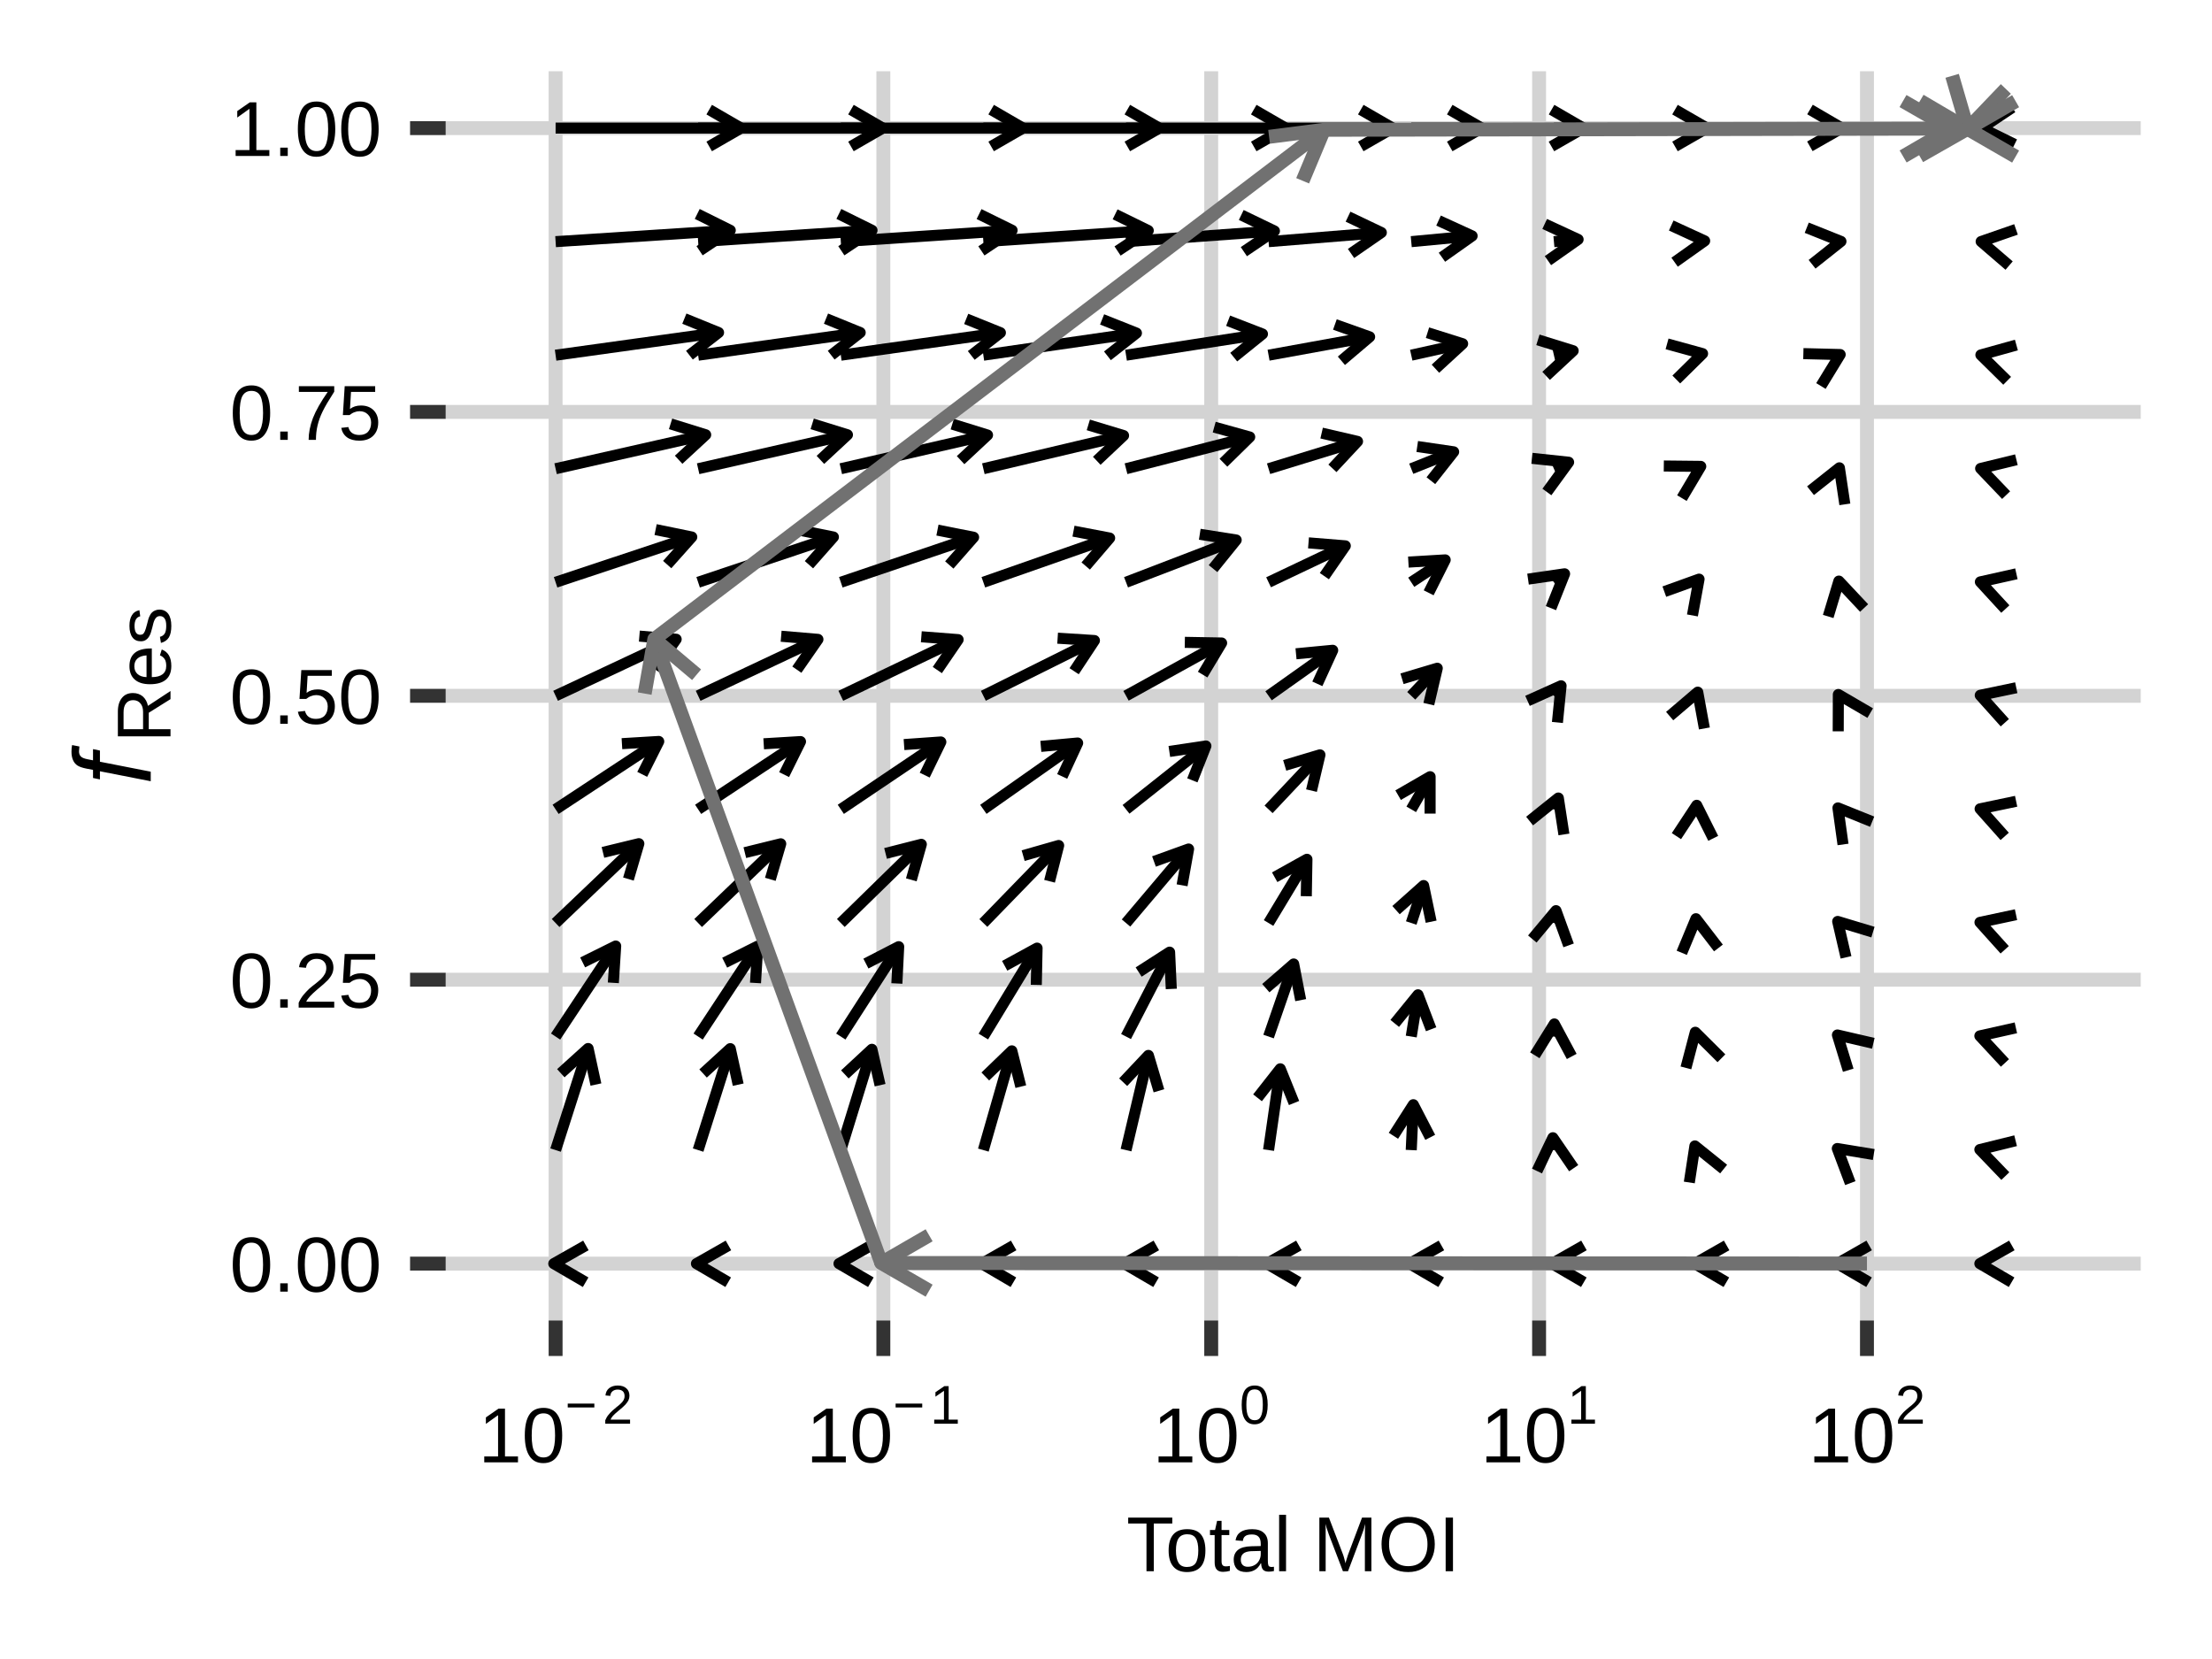
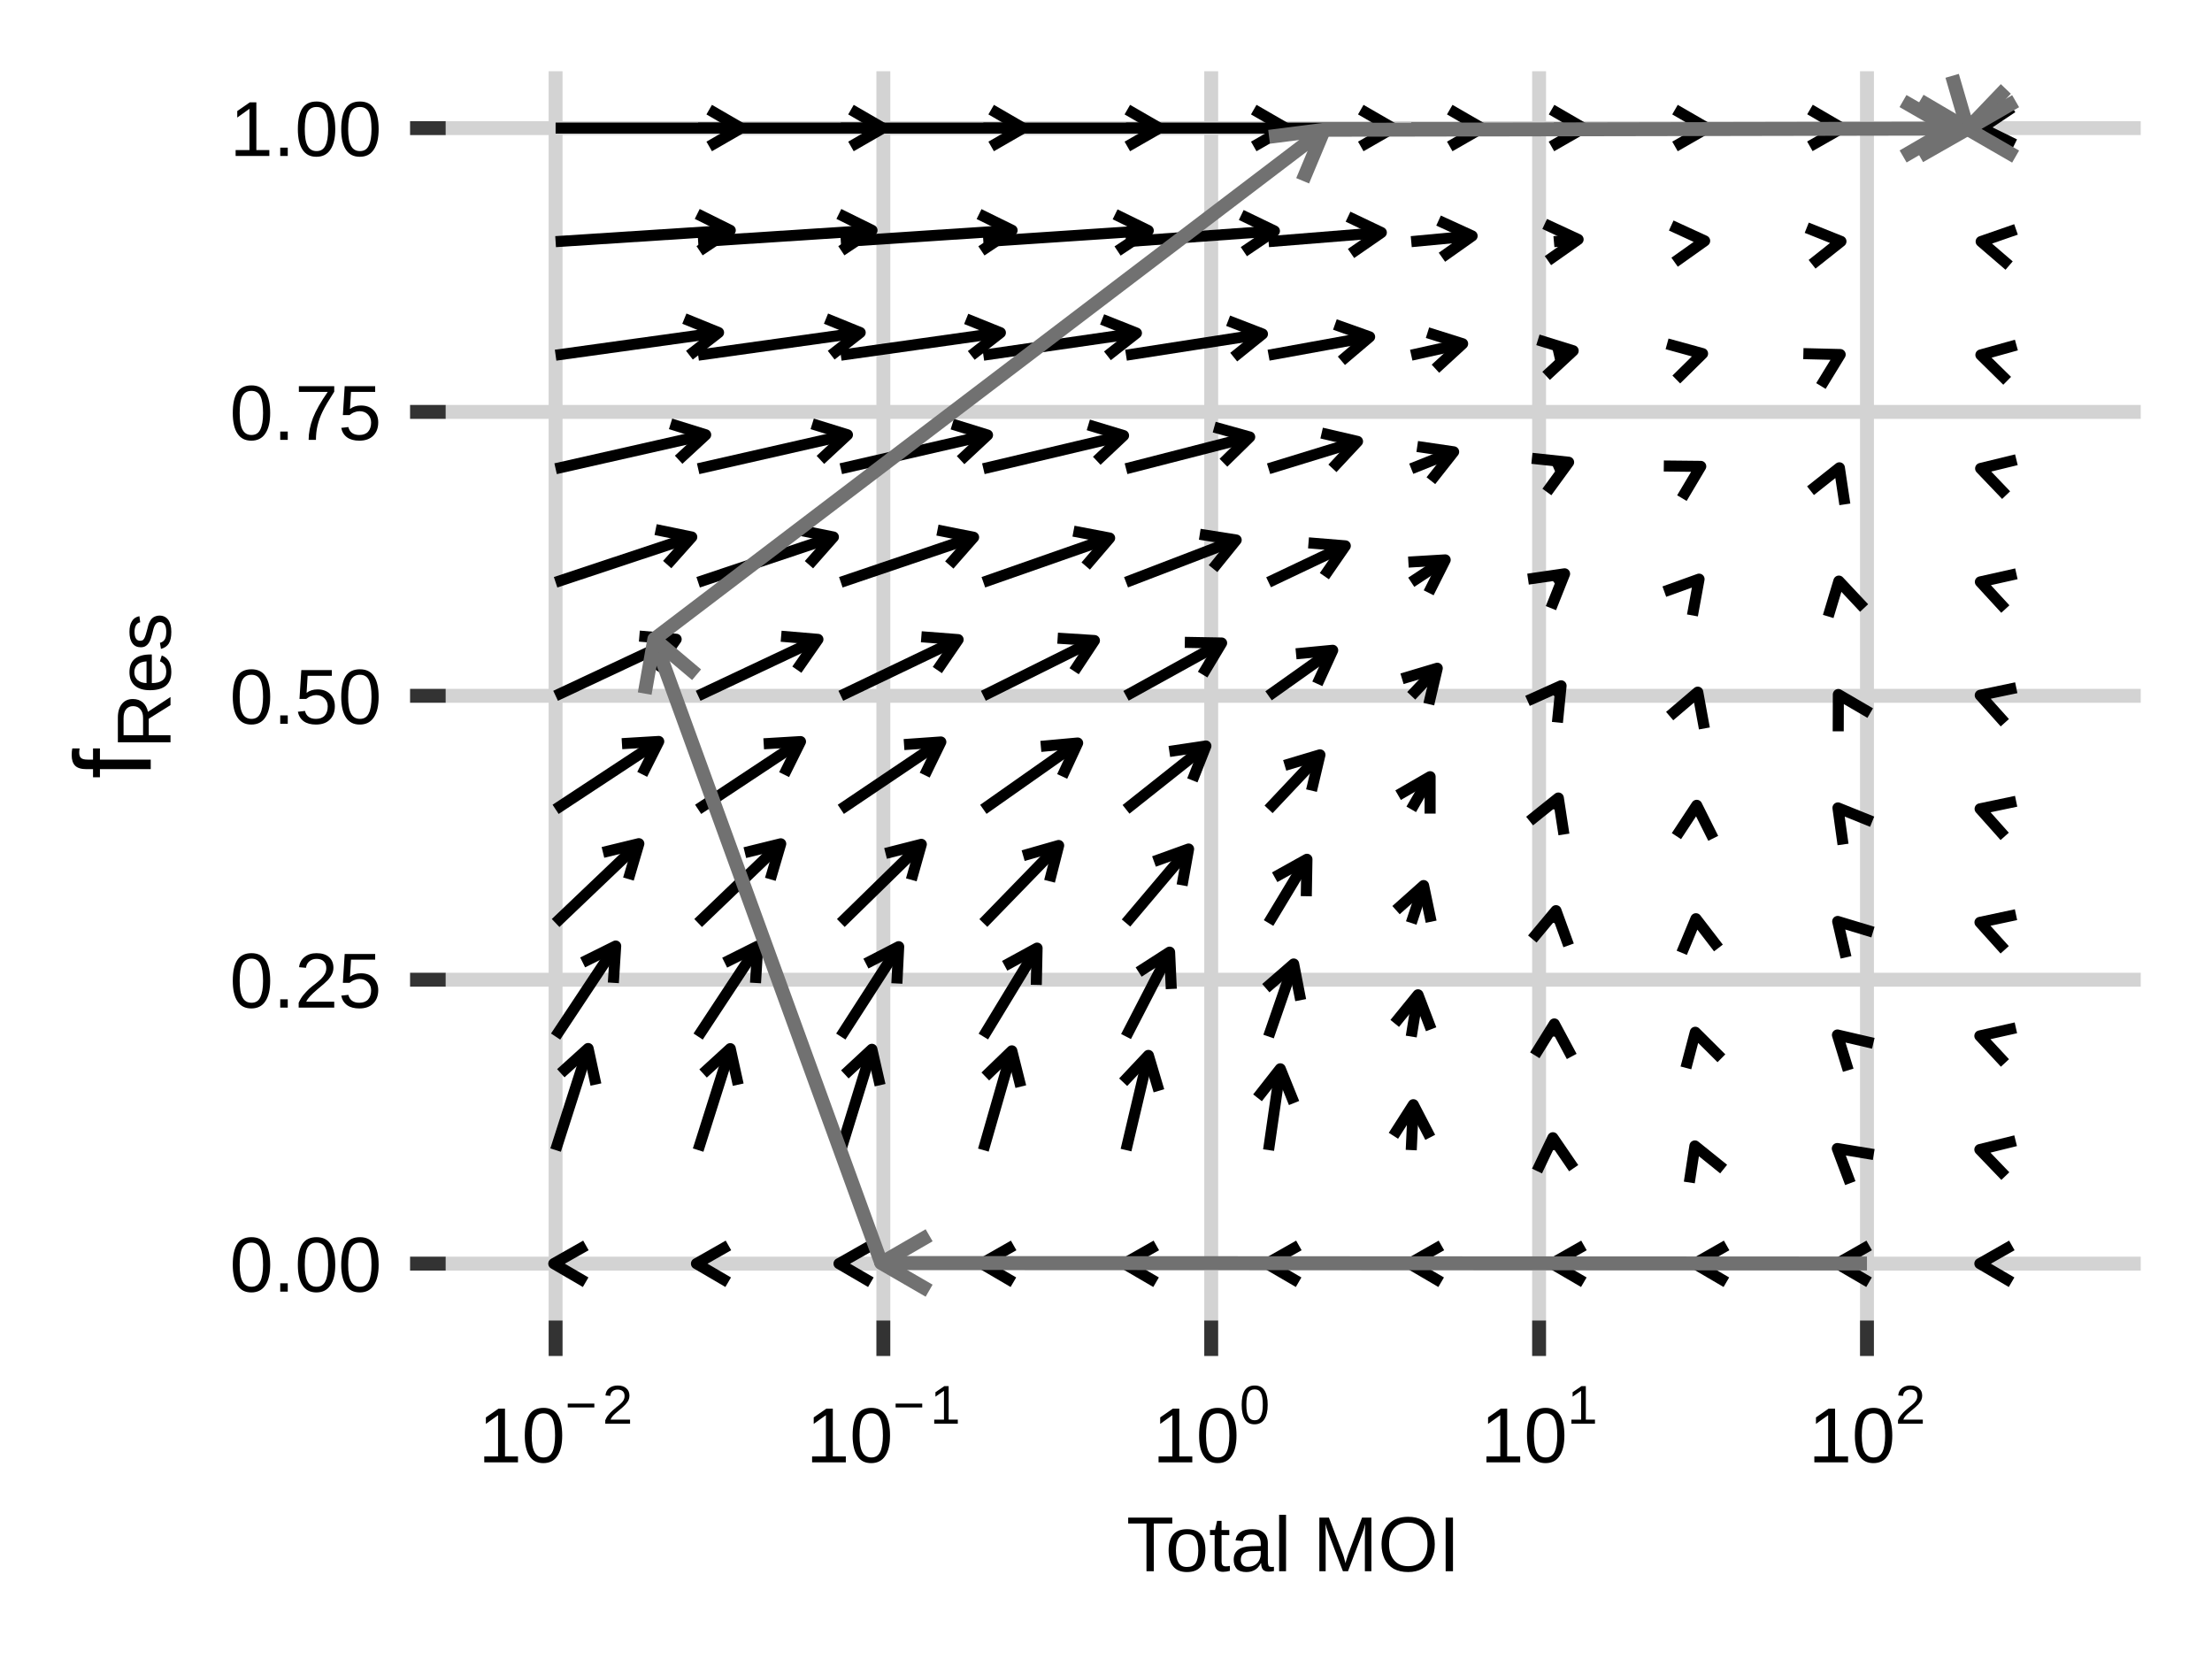
<svg xmlns="http://www.w3.org/2000/svg" class="svglite" width="170.08pt" height="127.56pt" viewBox="0 0 170.08 127.56">
  <defs>
    <style type="text/css">
    .svglite line, .svglite polyline, .svglite polygon, .svglite path, .svglite rect, .svglite circle {
      fill: none;
      stroke: #000000;
      stroke-linecap: round;
      stroke-linejoin: round;
      stroke-miterlimit: 10.00;
    }
    .svglite text {
      white-space: pre;
    }
  </style>
  </defs>
  <rect width="100%" height="100%" style="stroke: none; fill: none;" />
  <defs>
    <clipPath id="cpMC4wMHwxNzAuMDh8MC4wMHwxMjcuNTY=">
      <rect x="0.00" y="0.00" width="170.08" height="127.56" />
    </clipPath>
  </defs>
  <g clip-path="url(#cpMC4wMHwxNzAuMDh8MC4wMHwxMjcuNTY=)">
    <rect x="0.00" y="0.00" width="170.08" height="127.56" style="stroke-width: 1.07; stroke: none;" />
  </g>
  <defs>
    <clipPath id="cpMzQuMjd8MTY0LjYwfDUuNDh8MTAxLjUz">
      <rect x="34.27" y="5.48" width="130.33" height="96.05" />
    </clipPath>
  </defs>
  <g clip-path="url(#cpMzQuMjd8MTY0LjYwfDUuNDh8MTAxLjUz)">
    <rect x="34.27" y="5.48" width="130.33" height="96.05" style="stroke-width: 1.07; stroke: none;" />
    <polyline points="34.27,97.16 164.60,97.16 " style="stroke-width: 1.07; stroke: #D3D3D3; stroke-linecap: butt;" />
    <polyline points="34.27,75.33 164.60,75.33 " style="stroke-width: 1.07; stroke: #D3D3D3; stroke-linecap: butt;" />
    <polyline points="34.27,53.50 164.60,53.50 " style="stroke-width: 1.07; stroke: #D3D3D3; stroke-linecap: butt;" />
    <polyline points="34.27,31.67 164.60,31.67 " style="stroke-width: 1.07; stroke: #D3D3D3; stroke-linecap: butt;" />
    <polyline points="34.27,9.85 164.60,9.85 " style="stroke-width: 1.07; stroke: #D3D3D3; stroke-linecap: butt;" />
    <polyline points="42.72,101.53 42.72,5.48 " style="stroke-width: 1.07; stroke: #D3D3D3; stroke-linecap: butt;" />
    <polyline points="67.92,101.53 67.92,5.48 " style="stroke-width: 1.07; stroke: #D3D3D3; stroke-linecap: butt;" />
    <polyline points="93.13,101.53 93.13,5.48 " style="stroke-width: 1.07; stroke: #D3D3D3; stroke-linecap: butt;" />
    <polyline points="118.34,101.53 118.34,5.48 " style="stroke-width: 1.07; stroke: #D3D3D3; stroke-linecap: butt;" />
    <polyline points="143.55,101.53 143.55,5.48 " style="stroke-width: 1.07; stroke: #D3D3D3; stroke-linecap: butt;" />
    <line x1="42.72" y1="97.16" x2="42.58" y2="97.16" style="stroke-width: 0.85; stroke-linecap: butt;" />
    <polyline points="45.05,95.76 42.58,97.16 45.03,98.59 " style="stroke-width: 0.85; stroke-linecap: butt;" />
    <line x1="42.72" y1="88.43" x2="45.22" y2="80.62" style="stroke-width: 0.85; stroke-linecap: butt;" />
    <polyline points="45.82,83.39 45.22,80.62 43.12,82.52 " style="stroke-width: 0.85; stroke-linecap: butt;" />
    <line x1="42.72" y1="79.70" x2="47.34" y2="72.74" style="stroke-width: 0.85; stroke-linecap: butt;" />
    <polyline points="47.16,75.57 47.34,72.74 44.80,74.00 " style="stroke-width: 0.85; stroke-linecap: butt;" />
    <line x1="42.72" y1="70.97" x2="49.12" y2="64.87" style="stroke-width: 0.85; stroke-linecap: butt;" />
    <polyline points="48.32,67.59 49.12,64.87 46.36,65.54 " style="stroke-width: 0.85; stroke-linecap: butt;" />
    <line x1="42.72" y1="62.23" x2="50.65" y2="57.01" style="stroke-width: 0.85; stroke-linecap: butt;" />
    <polyline points="49.38,59.54 50.65,57.01 47.82,57.18 " style="stroke-width: 0.85; stroke-linecap: butt;" />
    <line x1="42.72" y1="53.50" x2="51.99" y2="49.15" style="stroke-width: 0.85; stroke-linecap: butt;" />
    <polyline points="50.37,51.47 51.99,49.15 49.16,48.91 " style="stroke-width: 0.85; stroke-linecap: butt;" />
    <line x1="42.72" y1="44.77" x2="53.19" y2="41.29" style="stroke-width: 0.85; stroke-linecap: butt;" />
    <polyline points="51.30,43.41 53.19,41.29 50.41,40.72 " style="stroke-width: 0.85; stroke-linecap: butt;" />
    <line x1="42.72" y1="36.04" x2="54.26" y2="33.43" style="stroke-width: 0.85; stroke-linecap: butt;" />
    <polyline points="52.18,35.35 54.26,33.43 51.56,32.59 " style="stroke-width: 0.85; stroke-linecap: butt;" />
    <line x1="42.72" y1="27.31" x2="55.25" y2="25.57" style="stroke-width: 0.85; stroke-linecap: butt;" />
    <polyline points="53.01,27.31 55.25,25.57 52.62,24.50 " style="stroke-width: 0.85; stroke-linecap: butt;" />
    <line x1="42.72" y1="18.58" x2="56.15" y2="17.71" style="stroke-width: 0.85; stroke-linecap: butt;" />
    <polyline points="53.79,19.28 56.15,17.71 53.61,16.45 " style="stroke-width: 0.85; stroke-linecap: butt;" />
    <line x1="42.72" y1="9.85" x2="56.98" y2="9.85" style="stroke-width: 0.85; stroke-linecap: butt;" />
    <polyline points="54.53,11.26 56.98,9.85 54.53,8.43 " style="stroke-width: 0.85; stroke-linecap: butt;" />
    <line x1="53.68" y1="97.16" x2="53.55" y2="97.16" style="stroke-width: 0.85; stroke-linecap: butt;" />
    <polyline points="56.01,95.76 53.55,97.16 55.99,98.59 " style="stroke-width: 0.85; stroke-linecap: butt;" />
    <line x1="53.68" y1="88.43" x2="56.15" y2="80.63" style="stroke-width: 0.85; stroke-linecap: butt;" />
    <polyline points="56.76,83.40 56.15,80.63 54.06,82.54 " style="stroke-width: 0.85; stroke-linecap: butt;" />
    <line x1="53.68" y1="79.70" x2="58.26" y2="72.75" style="stroke-width: 0.85; stroke-linecap: butt;" />
    <polyline points="58.09,75.58 58.26,72.75 55.72,74.02 " style="stroke-width: 0.85; stroke-linecap: butt;" />
    <line x1="53.68" y1="70.97" x2="60.03" y2="64.88" style="stroke-width: 0.85; stroke-linecap: butt;" />
    <polyline points="59.23,67.61 60.03,64.88 57.27,65.56 " style="stroke-width: 0.85; stroke-linecap: butt;" />
    <line x1="53.68" y1="62.23" x2="61.55" y2="57.02" style="stroke-width: 0.85; stroke-linecap: butt;" />
    <polyline points="60.29,59.56 61.55,57.02 58.72,57.19 " style="stroke-width: 0.85; stroke-linecap: butt;" />
    <line x1="53.68" y1="53.50" x2="62.89" y2="49.16" style="stroke-width: 0.85; stroke-linecap: butt;" />
    <polyline points="61.27,51.49 62.89,49.16 60.06,48.92 " style="stroke-width: 0.85; stroke-linecap: butt;" />
    <line x1="53.68" y1="44.77" x2="64.08" y2="41.29" style="stroke-width: 0.85; stroke-linecap: butt;" />
    <polyline points="62.20,43.42 64.08,41.29 61.30,40.73 " style="stroke-width: 0.85; stroke-linecap: butt;" />
    <line x1="53.68" y1="36.04" x2="65.16" y2="33.43" style="stroke-width: 0.85; stroke-linecap: butt;" />
    <polyline points="63.08,35.36 65.16,33.43 62.45,32.59 " style="stroke-width: 0.85; stroke-linecap: butt;" />
    <line x1="53.68" y1="27.31" x2="66.14" y2="25.57" style="stroke-width: 0.85; stroke-linecap: butt;" />
    <polyline points="63.91,27.31 66.14,25.57 63.51,24.50 " style="stroke-width: 0.85; stroke-linecap: butt;" />
    <line x1="53.68" y1="18.58" x2="67.05" y2="17.71" style="stroke-width: 0.85; stroke-linecap: butt;" />
    <polyline points="64.69,19.28 67.05,17.71 64.50,16.45 " style="stroke-width: 0.85; stroke-linecap: butt;" />
    <line x1="53.68" y1="9.85" x2="67.88" y2="9.85" style="stroke-width: 0.85; stroke-linecap: butt;" />
    <polyline points="65.43,11.26 67.88,9.85 65.43,8.43 " style="stroke-width: 0.85; stroke-linecap: butt;" />
    <line x1="64.65" y1="97.16" x2="64.51" y2="97.16" style="stroke-width: 0.85; stroke-linecap: butt;" />
    <polyline points="66.98,95.76 64.51,97.16 66.96,98.59 " style="stroke-width: 0.85; stroke-linecap: butt;" />
    <line x1="64.65" y1="88.43" x2="67.04" y2="80.68" style="stroke-width: 0.85; stroke-linecap: butt;" />
    <polyline points="67.67,83.44 67.04,80.68 64.96,82.61 " style="stroke-width: 0.85; stroke-linecap: butt;" />
    <line x1="64.65" y1="79.70" x2="69.10" y2="72.79" style="stroke-width: 0.85; stroke-linecap: butt;" />
    <polyline points="68.96,75.62 69.10,72.79 66.58,74.09 " style="stroke-width: 0.85; stroke-linecap: butt;" />
    <line x1="64.65" y1="70.97" x2="70.84" y2="64.92" style="stroke-width: 0.85; stroke-linecap: butt;" />
    <polyline points="70.07,67.65 70.84,64.92 68.09,65.62 " style="stroke-width: 0.85; stroke-linecap: butt;" />
    <line x1="64.65" y1="62.23" x2="72.34" y2="57.05" style="stroke-width: 0.85; stroke-linecap: butt;" />
    <polyline points="71.10,59.60 72.34,57.05 69.51,57.25 " style="stroke-width: 0.85; stroke-linecap: butt;" />
    <line x1="64.65" y1="53.50" x2="73.67" y2="49.18" style="stroke-width: 0.85; stroke-linecap: butt;" />
    <polyline points="72.07,51.52 73.67,49.18 70.84,48.96 " style="stroke-width: 0.85; stroke-linecap: butt;" />
    <line x1="64.65" y1="44.77" x2="74.86" y2="41.31" style="stroke-width: 0.85; stroke-linecap: butt;" />
    <polyline points="72.99,43.44 74.86,41.31 72.08,40.76 " style="stroke-width: 0.85; stroke-linecap: butt;" />
    <line x1="64.65" y1="36.04" x2="75.93" y2="33.45" style="stroke-width: 0.85; stroke-linecap: butt;" />
    <polyline points="73.86,35.38 75.93,33.45 73.22,32.61 " style="stroke-width: 0.85; stroke-linecap: butt;" />
    <line x1="64.65" y1="27.31" x2="76.92" y2="25.58" style="stroke-width: 0.85; stroke-linecap: butt;" />
    <polyline points="74.68,27.33 76.92,25.58 74.29,24.52 " style="stroke-width: 0.85; stroke-linecap: butt;" />
    <line x1="64.65" y1="18.58" x2="77.82" y2="17.71" style="stroke-width: 0.85; stroke-linecap: butt;" />
    <polyline points="75.46,19.29 77.82,17.71 75.28,16.46 " style="stroke-width: 0.85; stroke-linecap: butt;" />
    <line x1="64.65" y1="9.85" x2="78.66" y2="9.85" style="stroke-width: 0.85; stroke-linecap: butt;" />
    <polyline points="76.21,11.26 78.66,9.85 76.21,8.43 " style="stroke-width: 0.85; stroke-linecap: butt;" />
    <line x1="75.61" y1="97.16" x2="75.48" y2="97.16" style="stroke-width: 0.85; stroke-linecap: butt;" />
    <polyline points="77.94,95.76 75.48,97.16 77.92,98.59 " style="stroke-width: 0.85; stroke-linecap: butt;" />
    <line x1="75.61" y1="88.43" x2="77.80" y2="80.80" style="stroke-width: 0.85; stroke-linecap: butt;" />
    <polyline points="78.49,83.55 77.80,80.80 75.76,82.77 " style="stroke-width: 0.85; stroke-linecap: butt;" />
    <line x1="75.61" y1="79.70" x2="79.74" y2="72.90" style="stroke-width: 0.85; stroke-linecap: butt;" />
    <polyline points="79.68,75.73 79.74,72.90 77.25,74.26 " style="stroke-width: 0.85; stroke-linecap: butt;" />
    <line x1="75.61" y1="70.97" x2="81.40" y2="65.01" style="stroke-width: 0.85; stroke-linecap: butt;" />
    <polyline points="80.70,67.76 81.40,65.01 78.67,65.79 " style="stroke-width: 0.85; stroke-linecap: butt;" />
    <line x1="75.61" y1="62.23" x2="82.86" y2="57.13" style="stroke-width: 0.85; stroke-linecap: butt;" />
    <polyline points="81.67,59.70 82.86,57.13 80.03,57.39 " style="stroke-width: 0.85; stroke-linecap: butt;" />
    <line x1="75.61" y1="53.50" x2="84.15" y2="49.25" style="stroke-width: 0.85; stroke-linecap: butt;" />
    <polyline points="82.59,51.61 84.15,49.25 81.32,49.07 " style="stroke-width: 0.85; stroke-linecap: butt;" />
    <line x1="75.61" y1="44.77" x2="85.32" y2="41.37" style="stroke-width: 0.85; stroke-linecap: butt;" />
    <polyline points="83.48,43.52 85.32,41.37 82.54,40.84 " style="stroke-width: 0.85; stroke-linecap: butt;" />
    <line x1="75.61" y1="36.04" x2="86.39" y2="33.49" style="stroke-width: 0.85; stroke-linecap: butt;" />
    <polyline points="84.33,35.43 86.39,33.49 83.68,32.67 " style="stroke-width: 0.85; stroke-linecap: butt;" />
    <line x1="75.61" y1="27.31" x2="87.38" y2="25.61" style="stroke-width: 0.85; stroke-linecap: butt;" />
    <polyline points="85.15,27.36 87.38,25.61 84.74,24.56 " style="stroke-width: 0.85; stroke-linecap: butt;" />
    <line x1="75.61" y1="18.58" x2="88.29" y2="17.73" style="stroke-width: 0.85; stroke-linecap: butt;" />
    <polyline points="85.93,19.30 88.29,17.73 85.74,16.48 " style="stroke-width: 0.85; stroke-linecap: butt;" />
    <line x1="75.61" y1="9.85" x2="89.14" y2="9.85" style="stroke-width: 0.85; stroke-linecap: butt;" />
    <polyline points="86.68,11.26 89.14,9.85 86.68,8.43 " style="stroke-width: 0.85; stroke-linecap: butt;" />
    <line x1="86.58" y1="97.16" x2="86.44" y2="97.16" style="stroke-width: 0.85; stroke-linecap: butt;" />
    <polyline points="88.91,95.76 86.44,97.16 88.89,98.59 " style="stroke-width: 0.85; stroke-linecap: butt;" />
    <line x1="86.58" y1="88.43" x2="88.30" y2="81.15" style="stroke-width: 0.85; stroke-linecap: butt;" />
    <polyline points="89.11,83.87 88.30,81.15 86.36,83.21 " style="stroke-width: 0.85; stroke-linecap: butt;" />
    <line x1="86.58" y1="79.70" x2="89.93" y2="73.21" style="stroke-width: 0.85; stroke-linecap: butt;" />
    <polyline points="90.06,76.04 89.93,73.21 87.55,74.74 " style="stroke-width: 0.85; stroke-linecap: butt;" />
    <line x1="86.58" y1="70.97" x2="91.39" y2="65.28" style="stroke-width: 0.85; stroke-linecap: butt;" />
    <polyline points="90.89,68.07 91.39,65.28 88.73,66.24 " style="stroke-width: 0.85; stroke-linecap: butt;" />
    <line x1="86.58" y1="62.23" x2="92.72" y2="57.36" style="stroke-width: 0.85; stroke-linecap: butt;" />
    <polyline points="91.68,60.00 92.72,57.36 89.91,57.78 " style="stroke-width: 0.85; stroke-linecap: butt;" />
    <line x1="86.58" y1="53.50" x2="93.93" y2="49.44" style="stroke-width: 0.85; stroke-linecap: butt;" />
    <polyline points="92.47,51.87 93.93,49.44 91.10,49.39 " style="stroke-width: 0.85; stroke-linecap: butt;" />
    <line x1="86.58" y1="44.77" x2="95.05" y2="41.52" style="stroke-width: 0.85; stroke-linecap: butt;" />
    <polyline points="93.27,43.72 95.05,41.52 92.25,41.08 " style="stroke-width: 0.85; stroke-linecap: butt;" />
    <line x1="86.58" y1="36.04" x2="96.09" y2="33.60" style="stroke-width: 0.85; stroke-linecap: butt;" />
    <polyline points="94.07,35.58 96.09,33.60 93.36,32.84 " style="stroke-width: 0.85; stroke-linecap: butt;" />
    <line x1="86.58" y1="27.31" x2="97.07" y2="25.68" style="stroke-width: 0.85; stroke-linecap: butt;" />
    <polyline points="94.86,27.46 97.07,25.68 94.43,24.66 " style="stroke-width: 0.85; stroke-linecap: butt;" />
    <line x1="86.58" y1="18.58" x2="97.99" y2="17.76" style="stroke-width: 0.85; stroke-linecap: butt;" />
    <polyline points="95.64,19.35 97.99,17.76 95.44,16.53 " style="stroke-width: 0.85; stroke-linecap: butt;" />
    <line x1="86.58" y1="9.85" x2="98.86" y2="9.85" style="stroke-width: 0.85; stroke-linecap: butt;" />
    <polyline points="96.40,11.26 98.86,9.85 96.40,8.43 " style="stroke-width: 0.85; stroke-linecap: butt;" />
    <line x1="97.54" y1="97.16" x2="97.40" y2="97.16" style="stroke-width: 0.85; stroke-linecap: butt;" />
    <polyline points="99.87,95.76 97.40,97.16 99.85,98.59 " style="stroke-width: 0.85; stroke-linecap: butt;" />
    <line x1="97.54" y1="88.43" x2="98.44" y2="82.18" style="stroke-width: 0.85; stroke-linecap: butt;" />
    <polyline points="99.50,84.81 98.44,82.18 96.69,84.41 " style="stroke-width: 0.85; stroke-linecap: butt;" />
    <line x1="97.54" y1="79.70" x2="99.47" y2="74.12" style="stroke-width: 0.85; stroke-linecap: butt;" />
    <polyline points="100.01,76.90 99.47,74.12 97.33,75.98 " style="stroke-width: 0.85; stroke-linecap: butt;" />
    <line x1="97.54" y1="70.97" x2="100.49" y2="66.07" style="stroke-width: 0.85; stroke-linecap: butt;" />
    <polyline points="100.44,68.91 100.49,66.07 98.01,67.45 " style="stroke-width: 0.85; stroke-linecap: butt;" />
    <line x1="97.54" y1="62.23" x2="101.49" y2="58.04" style="stroke-width: 0.85; stroke-linecap: butt;" />
    <polyline points="100.84,60.79 101.49,58.04 98.78,58.85 " style="stroke-width: 0.85; stroke-linecap: butt;" />
    <line x1="97.54" y1="53.50" x2="102.47" y2="50.00" style="stroke-width: 0.85; stroke-linecap: butt;" />
    <polyline points="101.29,52.58 102.47,50.00 99.65,50.27 " style="stroke-width: 0.85; stroke-linecap: butt;" />
    <line x1="97.54" y1="44.77" x2="103.44" y2="41.97" style="stroke-width: 0.85; stroke-linecap: butt;" />
    <polyline points="101.83,44.30 103.44,41.97 100.61,41.74 " style="stroke-width: 0.85; stroke-linecap: butt;" />
    <line x1="97.54" y1="36.04" x2="104.38" y2="33.94" style="stroke-width: 0.85; stroke-linecap: butt;" />
    <polyline points="102.45,36.01 104.38,33.94 101.62,33.30 " style="stroke-width: 0.85; stroke-linecap: butt;" />
    <line x1="97.54" y1="27.31" x2="105.31" y2="25.90" style="stroke-width: 0.85; stroke-linecap: butt;" />
    <polyline points="103.14,27.74 105.31,25.90 102.64,24.95 " style="stroke-width: 0.85; stroke-linecap: butt;" />
    <line x1="97.54" y1="18.58" x2="106.21" y2="17.88" style="stroke-width: 0.85; stroke-linecap: butt;" />
    <polyline points="103.88,19.49 106.21,17.88 103.65,16.66 " style="stroke-width: 0.85; stroke-linecap: butt;" />
    <line x1="97.54" y1="9.85" x2="107.09" y2="9.85" style="stroke-width: 0.85; stroke-linecap: butt;" />
    <polyline points="104.63,11.26 107.09,9.85 104.63,8.43 " style="stroke-width: 0.85; stroke-linecap: butt;" />
    <line x1="108.51" y1="97.16" x2="108.37" y2="97.16" style="stroke-width: 0.85; stroke-linecap: butt;" />
    <polyline points="110.83,95.76 108.37,97.16 110.81,98.59 " style="stroke-width: 0.85; stroke-linecap: butt;" />
    <line x1="108.51" y1="88.43" x2="108.67" y2="84.94" style="stroke-width: 0.85; stroke-linecap: butt;" />
    <polyline points="109.97,87.45 108.67,84.94 107.14,87.33 " style="stroke-width: 0.85; stroke-linecap: butt;" />
    <line x1="108.51" y1="79.70" x2="109.03" y2="76.49" style="stroke-width: 0.85; stroke-linecap: butt;" />
    <polyline points="110.04,79.14 109.03,76.49 107.24,78.69 " style="stroke-width: 0.85; stroke-linecap: butt;" />
    <line x1="108.51" y1="70.97" x2="109.46" y2="68.09" style="stroke-width: 0.85; stroke-linecap: butt;" />
    <polyline points="110.04,70.87 109.46,68.09 107.34,69.98 " style="stroke-width: 0.85; stroke-linecap: butt;" />
    <line x1="108.51" y1="62.23" x2="109.96" y2="59.72" style="stroke-width: 0.85; stroke-linecap: butt;" />
    <polyline points="109.96,62.56 109.96,59.72 107.50,61.14 " style="stroke-width: 0.85; stroke-linecap: butt;" />
    <line x1="108.51" y1="53.50" x2="110.51" y2="51.38" style="stroke-width: 0.85; stroke-linecap: butt;" />
    <polyline points="109.86,54.14 110.51,51.38 107.80,52.19 " style="stroke-width: 0.85; stroke-linecap: butt;" />
    <line x1="108.51" y1="44.77" x2="111.12" y2="43.05" style="stroke-width: 0.85; stroke-linecap: butt;" />
    <polyline points="109.85,45.58 111.12,43.05 108.29,43.22 " style="stroke-width: 0.85; stroke-linecap: butt;" />
    <line x1="108.51" y1="36.04" x2="111.77" y2="34.74" style="stroke-width: 0.85; stroke-linecap: butt;" />
    <polyline points="110.02,36.96 111.77,34.74 108.97,34.33 " style="stroke-width: 0.85; stroke-linecap: butt;" />
    <line x1="108.51" y1="27.31" x2="112.46" y2="26.43" style="stroke-width: 0.85; stroke-linecap: butt;" />
    <polyline points="110.37,28.35 112.46,26.43 109.76,25.58 " style="stroke-width: 0.85; stroke-linecap: butt;" />
    <line x1="108.51" y1="18.58" x2="113.19" y2="18.14" style="stroke-width: 0.85; stroke-linecap: butt;" />
    <polyline points="110.87,19.78 113.19,18.14 110.61,16.96 " style="stroke-width: 0.85; stroke-linecap: butt;" />
    <line x1="108.51" y1="9.85" x2="113.93" y2="9.85" style="stroke-width: 0.85; stroke-linecap: butt;" />
    <polyline points="111.47,11.26 113.93,9.85 111.47,8.43 " style="stroke-width: 0.85; stroke-linecap: butt;" />
    <line x1="119.48" y1="97.16" x2="119.33" y2="97.16" style="stroke-width: 0.85; stroke-linecap: butt;" />
    <polyline points="121.79,95.76 119.33,97.16 121.78,98.59 " style="stroke-width: 0.85; stroke-linecap: butt;" />
    <line x1="119.48" y1="88.43" x2="119.40" y2="87.48" style="stroke-width: 0.85; stroke-linecap: butt;" />
    <polyline points="121.00,89.82 119.40,87.48 118.18,90.04 " style="stroke-width: 0.85; stroke-linecap: butt;" />
    <line x1="119.48" y1="79.70" x2="119.51" y2="78.73" style="stroke-width: 0.85; stroke-linecap: butt;" />
    <polyline points="120.85,81.23 119.51,78.73 118.01,81.14 " style="stroke-width: 0.85; stroke-linecap: butt;" />
    <line x1="119.48" y1="70.97" x2="119.64" y2="70.02" style="stroke-width: 0.85; stroke-linecap: butt;" />
    <polyline points="120.61,72.69 119.64,70.02 117.82,72.20 " style="stroke-width: 0.85; stroke-linecap: butt;" />
    <line x1="119.48" y1="62.23" x2="119.82" y2="61.36" style="stroke-width: 0.85; stroke-linecap: butt;" />
    <polyline points="120.25,64.16 119.82,61.36 117.61,63.13 " style="stroke-width: 0.85; stroke-linecap: butt;" />
    <line x1="119.48" y1="53.50" x2="120.03" y2="52.73" style="stroke-width: 0.85; stroke-linecap: butt;" />
    <polyline points="119.75,55.55 120.03,52.73 117.45,53.89 " style="stroke-width: 0.85; stroke-linecap: butt;" />
    <line x1="119.48" y1="44.77" x2="120.30" y2="44.12" style="stroke-width: 0.85; stroke-linecap: butt;" />
    <polyline points="119.25,46.76 120.30,44.12 117.49,44.53 " style="stroke-width: 0.85; stroke-linecap: butt;" />
    <line x1="119.48" y1="36.04" x2="120.61" y2="35.54" style="stroke-width: 0.85; stroke-linecap: butt;" />
    <polyline points="118.94,37.83 120.61,35.54 117.79,35.24 " style="stroke-width: 0.85; stroke-linecap: butt;" />
    <line x1="119.48" y1="27.31" x2="120.96" y2="26.97" style="stroke-width: 0.85; stroke-linecap: butt;" />
    <polyline points="118.88,28.90 120.96,26.97 118.25,26.13 " style="stroke-width: 0.85; stroke-linecap: butt;" />
    <line x1="119.48" y1="18.58" x2="121.34" y2="18.41" style="stroke-width: 0.85; stroke-linecap: butt;" />
    <polyline points="119.02,20.04 121.34,18.41 118.77,17.22 " style="stroke-width: 0.85; stroke-linecap: butt;" />
    <line x1="119.48" y1="9.85" x2="121.75" y2="9.85" style="stroke-width: 0.85; stroke-linecap: butt;" />
    <polyline points="119.29,11.26 121.75,9.85 119.30,8.43 " style="stroke-width: 0.85; stroke-linecap: butt;" />
    <line x1="130.44" y1="97.16" x2="130.30" y2="97.16" style="stroke-width: 0.85; stroke-linecap: butt;" />
    <polyline points="132.76,95.76 130.30,97.16 132.74,98.59 " style="stroke-width: 0.85; stroke-linecap: butt;" />
    <line x1="130.44" y1="88.43" x2="130.32" y2="88.11" style="stroke-width: 0.85; stroke-linecap: butt;" />
    <polyline points="132.53,89.89 130.32,88.11 129.89,90.92 " style="stroke-width: 0.85; stroke-linecap: butt;" />
    <line x1="130.44" y1="79.70" x2="130.35" y2="79.37" style="stroke-width: 0.85; stroke-linecap: butt;" />
    <polyline points="132.36,81.37 130.35,79.37 129.63,82.11 " style="stroke-width: 0.85; stroke-linecap: butt;" />
    <line x1="130.44" y1="70.97" x2="130.40" y2="70.64" style="stroke-width: 0.85; stroke-linecap: butt;" />
    <polyline points="132.13,72.89 130.40,70.64 129.31,73.26 " style="stroke-width: 0.85; stroke-linecap: butt;" />
    <line x1="130.44" y1="62.23" x2="130.46" y2="61.92" style="stroke-width: 0.85; stroke-linecap: butt;" />
    <polyline points="131.73,64.46 130.46,61.92 128.90,64.29 " style="stroke-width: 0.85; stroke-linecap: butt;" />
    <line x1="130.44" y1="53.50" x2="130.54" y2="53.22" style="stroke-width: 0.85; stroke-linecap: butt;" />
    <polyline points="131.05,56.01 130.54,53.22 128.38,55.06 " style="stroke-width: 0.85; stroke-linecap: butt;" />
    <line x1="130.44" y1="44.77" x2="130.64" y2="44.53" style="stroke-width: 0.85; stroke-linecap: butt;" />
    <polyline points="130.13,47.32 130.64,44.53 127.97,45.49 " style="stroke-width: 0.85; stroke-linecap: butt;" />
    <line x1="130.44" y1="36.04" x2="130.77" y2="35.86" style="stroke-width: 0.85; stroke-linecap: butt;" />
    <polyline points="129.32,38.30 130.77,35.86 127.93,35.83 " style="stroke-width: 0.85; stroke-linecap: butt;" />
    <line x1="130.44" y1="27.31" x2="130.91" y2="27.19" style="stroke-width: 0.85; stroke-linecap: butt;" />
    <polyline points="128.89,29.18 130.91,27.19 128.18,26.44 " style="stroke-width: 0.85; stroke-linecap: butt;" />
    <line x1="130.44" y1="18.58" x2="131.07" y2="18.52" style="stroke-width: 0.85; stroke-linecap: butt;" />
    <polyline points="128.76,20.16 131.07,18.52 128.50,17.34 " style="stroke-width: 0.85; stroke-linecap: butt;" />
    <line x1="130.44" y1="9.85" x2="131.25" y2="9.85" style="stroke-width: 0.85; stroke-linecap: butt;" />
    <polyline points="128.79,11.26 131.25,9.85 128.79,8.43 " style="stroke-width: 0.85; stroke-linecap: butt;" />
    <line x1="141.41" y1="97.16" x2="141.26" y2="97.16" style="stroke-width: 0.85; stroke-linecap: butt;" />
    <polyline points="143.72,95.76 141.26,97.16 143.71,98.59 " style="stroke-width: 0.85; stroke-linecap: butt;" />
    <line x1="141.41" y1="88.43" x2="141.27" y2="88.31" style="stroke-width: 0.85; stroke-linecap: butt;" />
    <polyline points="144.07,88.77 141.27,88.31 142.27,90.97 " style="stroke-width: 0.85; stroke-linecap: butt;" />
    <line x1="141.41" y1="79.70" x2="141.28" y2="79.58" style="stroke-width: 0.85; stroke-linecap: butt;" />
    <polyline points="144.04,80.22 141.28,79.58 142.11,82.29 " style="stroke-width: 0.85; stroke-linecap: butt;" />
    <line x1="141.41" y1="70.97" x2="141.30" y2="70.85" style="stroke-width: 0.85; stroke-linecap: butt;" />
    <polyline points="144.01,71.67 141.30,70.85 141.94,73.61 " style="stroke-width: 0.85; stroke-linecap: butt;" />
    <line x1="141.41" y1="62.23" x2="141.32" y2="62.12" style="stroke-width: 0.85; stroke-linecap: butt;" />
    <polyline points="143.95,63.18 141.32,62.12 141.71,64.93 " style="stroke-width: 0.85; stroke-linecap: butt;" />
    <line x1="141.41" y1="53.50" x2="141.35" y2="53.40" style="stroke-width: 0.85; stroke-linecap: butt;" />
    <polyline points="143.80,54.83 141.35,53.40 141.34,56.23 " style="stroke-width: 0.85; stroke-linecap: butt;" />
    <line x1="141.41" y1="44.77" x2="141.39" y2="44.68" style="stroke-width: 0.85; stroke-linecap: butt;" />
    <polyline points="143.33,46.75 141.39,44.68 140.57,47.40 " style="stroke-width: 0.85; stroke-linecap: butt;" />
    <line x1="141.41" y1="36.04" x2="141.43" y2="35.97" style="stroke-width: 0.85; stroke-linecap: butt;" />
    <polyline points="141.85,38.78 141.43,35.97 139.21,37.73 " style="stroke-width: 0.85; stroke-linecap: butt;" />
    <line x1="141.41" y1="27.31" x2="141.49" y2="27.26" style="stroke-width: 0.85; stroke-linecap: butt;" />
    <polyline points="140.01,29.68 141.49,27.26 138.66,27.19 " style="stroke-width: 0.85; stroke-linecap: butt;" />
    <line x1="141.41" y1="18.58" x2="141.55" y2="18.56" style="stroke-width: 0.85; stroke-linecap: butt;" />
    <polyline points="139.33,20.32 141.55,18.56 138.92,17.51 " style="stroke-width: 0.85; stroke-linecap: butt;" />
    <line x1="141.41" y1="9.85" x2="141.62" y2="9.85" style="stroke-width: 0.85; stroke-linecap: butt;" />
    <polyline points="139.16,11.25 141.62,9.85 139.17,8.42 " style="stroke-width: 0.85; stroke-linecap: butt;" />
    <line x1="152.37" y1="97.16" x2="152.23" y2="97.16" style="stroke-width: 0.85; stroke-linecap: butt;" />
    <polyline points="154.69,95.76 152.23,97.16 154.67,98.59 " style="stroke-width: 0.85; stroke-linecap: butt;" />
    <line x1="152.37" y1="88.43" x2="152.23" y2="88.39" style="stroke-width: 0.85; stroke-linecap: butt;" />
    <polyline points="154.98,87.71 152.23,88.39 154.19,90.43 " style="stroke-width: 0.85; stroke-linecap: butt;" />
    <line x1="152.37" y1="79.70" x2="152.23" y2="79.65" style="stroke-width: 0.85; stroke-linecap: butt;" />
    <polyline points="155.00,79.03 152.23,79.65 154.16,81.73 " style="stroke-width: 0.85; stroke-linecap: butt;" />
    <line x1="152.37" y1="70.97" x2="152.24" y2="70.92" style="stroke-width: 0.85; stroke-linecap: butt;" />
    <polyline points="155.01,70.33 152.24,70.92 154.14,73.03 " style="stroke-width: 0.85; stroke-linecap: butt;" />
    <line x1="152.37" y1="62.23" x2="152.25" y2="62.19" style="stroke-width: 0.85; stroke-linecap: butt;" />
    <polyline points="155.02,61.61 152.25,62.19 154.14,64.31 " style="stroke-width: 0.85; stroke-linecap: butt;" />
    <line x1="152.37" y1="53.50" x2="152.26" y2="53.46" style="stroke-width: 0.85; stroke-linecap: butt;" />
    <polyline points="155.03,52.88 152.26,53.46 154.15,55.57 " style="stroke-width: 0.85; stroke-linecap: butt;" />
    <line x1="152.37" y1="44.77" x2="152.27" y2="44.74" style="stroke-width: 0.85; stroke-linecap: butt;" />
    <polyline points="155.04,44.12 152.27,44.74 154.19,46.83 " style="stroke-width: 0.85; stroke-linecap: butt;" />
    <line x1="152.37" y1="36.04" x2="152.29" y2="36.02" style="stroke-width: 0.85; stroke-linecap: butt;" />
    <polyline points="155.04,35.35 152.29,36.02 154.25,38.07 " style="stroke-width: 0.85; stroke-linecap: butt;" />
    <line x1="152.37" y1="27.31" x2="152.31" y2="27.29" style="stroke-width: 0.85; stroke-linecap: butt;" />
    <polyline points="155.04,26.53 152.31,27.29 154.33,29.28 " style="stroke-width: 0.85; stroke-linecap: butt;" />
    <line x1="152.37" y1="18.58" x2="152.33" y2="18.57" style="stroke-width: 0.85; stroke-linecap: butt;" />
    <polyline points="155.01,17.64 152.33,18.57 154.48,20.42 " style="stroke-width: 0.85; stroke-linecap: butt;" />
    <line x1="152.37" y1="9.85" x2="152.36" y2="9.85" style="stroke-width: 0.85; stroke-linecap: butt;" />
    <polyline points="154.72,8.27 152.36,9.85 154.90,11.10 " style="stroke-width: 0.85; stroke-linecap: butt;" />
    <line x1="143.55" y1="97.15" x2="67.76" y2="97.11" style="stroke-width: 1.07; stroke: #717171; stroke-linecap: butt;" />
    <polyline points="71.44,94.98 67.76,97.11 71.44,99.24 " style="stroke-width: 1.07; stroke: #717171; stroke-linecap: butt;" />
    <line x1="67.76" y1="97.11" x2="50.31" y2="49.14" style="stroke-width: 1.07; stroke: #717171; stroke-linecap: butt;" />
    <polyline points="53.56,51.88 50.31,49.14 49.57,53.33 " style="stroke-width: 1.07; stroke: #717171; stroke-linecap: butt;" />
    <line x1="50.31" y1="49.14" x2="101.80" y2="9.98" style="stroke-width: 1.07; stroke: #717171; stroke-linecap: butt;" />
    <polyline points="100.16,13.90 101.80,9.98 97.58,10.52 " style="stroke-width: 1.07; stroke: #717171; stroke-linecap: butt;" />
    <line x1="101.80" y1="9.98" x2="150.01" y2="9.89" style="stroke-width: 1.07; stroke: #717171; stroke-linecap: butt;" />
    <polyline points="146.33,12.03 150.01,9.89 146.32,7.77 " style="stroke-width: 1.07; stroke: #717171; stroke-linecap: butt;" />
    <line x1="150.01" y1="9.89" x2="151.29" y2="9.90" style="stroke-width: 1.07; stroke: #717171; stroke-linecap: butt;" />
    <polyline points="147.60,12.00 151.29,9.90 147.63,7.75 " style="stroke-width: 1.07; stroke: #717171; stroke-linecap: butt;" />
    <line x1="151.29" y1="9.90" x2="151.29" y2="9.91" style="stroke-width: 1.07; stroke: #717171; stroke-linecap: butt;" />
    <polyline points="150.10,5.83 151.29,9.91 154.23,6.84 " style="stroke-width: 1.07; stroke: #717171; stroke-linecap: butt;" />
    <line x1="151.29" y1="9.91" x2="151.29" y2="9.91" style="stroke-width: 1.07; stroke: #717171; stroke-linecap: butt;" />
    <polyline points="154.98,7.78 151.29,9.91 154.98,12.04 " style="stroke-width: 1.07; stroke: #717171; stroke-linecap: butt;" />
  </g>
  <g clip-path="url(#cpMC4wMHwxNzAuMDh8MC4wMHwxMjcuNTY=)">
    <text x="29.34" y="99.31" text-anchor="end" style="font-size: 6.00px; font-family: &quot;Arial&quot;;" textLength="11.66px" lengthAdjust="spacingAndGlyphs">0.00</text>
    <text x="29.34" y="77.48" text-anchor="end" style="font-size: 6.00px; font-family: &quot;Arial&quot;;" textLength="11.66px" lengthAdjust="spacingAndGlyphs">0.25</text>
    <text x="29.34" y="55.65" text-anchor="end" style="font-size: 6.00px; font-family: &quot;Arial&quot;;" textLength="11.66px" lengthAdjust="spacingAndGlyphs">0.50</text>
    <text x="29.34" y="33.82" text-anchor="end" style="font-size: 6.00px; font-family: &quot;Arial&quot;;" textLength="11.66px" lengthAdjust="spacingAndGlyphs">0.75</text>
    <text x="29.34" y="11.99" text-anchor="end" style="font-size: 6.00px; font-family: &quot;Arial&quot;;" textLength="11.66px" lengthAdjust="spacingAndGlyphs">1.00</text>
    <polyline points="31.53,97.16 34.27,97.16 " style="stroke-width: 1.07; stroke: #333333; stroke-linecap: butt;" />
    <polyline points="31.53,75.33 34.27,75.33 " style="stroke-width: 1.07; stroke: #333333; stroke-linecap: butt;" />
    <polyline points="31.53,53.50 34.27,53.50 " style="stroke-width: 1.07; stroke: #333333; stroke-linecap: butt;" />
    <polyline points="31.53,31.67 34.27,31.67 " style="stroke-width: 1.07; stroke: #333333; stroke-linecap: butt;" />
    <polyline points="31.53,9.85 34.27,9.85 " style="stroke-width: 1.07; stroke: #333333; stroke-linecap: butt;" />
    <polyline points="42.72,104.26 42.72,101.53 " style="stroke-width: 1.07; stroke: #333333; stroke-linecap: butt;" />
    <polyline points="67.92,104.26 67.92,101.53 " style="stroke-width: 1.07; stroke: #333333; stroke-linecap: butt;" />
    <polyline points="93.13,104.26 93.13,101.53 " style="stroke-width: 1.07; stroke: #333333; stroke-linecap: butt;" />
    <polyline points="118.34,104.26 118.34,101.53 " style="stroke-width: 1.07; stroke: #333333; stroke-linecap: butt;" />
    <polyline points="143.55,104.26 143.55,101.53 " style="stroke-width: 1.07; stroke: #333333; stroke-linecap: butt;" />
    <text x="36.78" y="112.44" style="font-size: 6.00px; font-family: &quot;Arial&quot;;" textLength="6.67px" lengthAdjust="spacingAndGlyphs">10</text>
    <text x="43.45" y="109.47" style="font-size: 4.20px; font-family: &quot;Arial&quot;;" textLength="2.87px" lengthAdjust="spacingAndGlyphs">−</text>
    <text x="46.32" y="109.47" style="font-size: 4.20px; font-family: &quot;Arial&quot;;" textLength="2.33px" lengthAdjust="spacingAndGlyphs">2</text>
    <text x="61.99" y="112.44" style="font-size: 6.00px; font-family: &quot;Arial&quot;;" textLength="6.67px" lengthAdjust="spacingAndGlyphs">10</text>
    <text x="68.66" y="109.47" style="font-size: 4.20px; font-family: &quot;Arial&quot;;" textLength="2.87px" lengthAdjust="spacingAndGlyphs">−</text>
    <text x="71.52" y="109.47" style="font-size: 4.20px; font-family: &quot;Arial&quot;;" textLength="2.33px" lengthAdjust="spacingAndGlyphs">1</text>
    <text x="88.63" y="112.44" style="font-size: 6.00px; font-family: &quot;Arial&quot;;" textLength="6.67px" lengthAdjust="spacingAndGlyphs">10</text>
    <text x="95.30" y="109.47" style="font-size: 4.20px; font-family: &quot;Arial&quot;;" textLength="2.33px" lengthAdjust="spacingAndGlyphs">0</text>
    <text x="113.84" y="112.44" style="font-size: 6.00px; font-family: &quot;Arial&quot;;" textLength="6.67px" lengthAdjust="spacingAndGlyphs">10</text>
    <text x="120.51" y="109.47" style="font-size: 4.20px; font-family: &quot;Arial&quot;;" textLength="2.33px" lengthAdjust="spacingAndGlyphs">1</text>
    <text x="139.05" y="112.44" style="font-size: 6.00px; font-family: &quot;Arial&quot;;" textLength="6.67px" lengthAdjust="spacingAndGlyphs">10</text>
    <text x="145.72" y="109.47" style="font-size: 4.20px; font-family: &quot;Arial&quot;;" textLength="2.33px" lengthAdjust="spacingAndGlyphs">2</text>
    <text x="99.44" y="120.81" text-anchor="middle" style="font-size: 6.00px; font-family: &quot;Arial&quot;;" textLength="25.65px" lengthAdjust="spacingAndGlyphs">Total MOI</text>
-     <text transform="translate(11.59,60.35) rotate(-90)" style="font-size: 8.40px; font-style: italic; font-family: &quot;Arial&quot;;" textLength="2.33px" lengthAdjust="spacingAndGlyphs">f</text>
-     <text transform="translate(13.11,57.10) rotate(-90)" style="font-size: 5.88px; font-family: &quot;Arial&quot;;" textLength="4.24px" lengthAdjust="spacingAndGlyphs">R</text>
-     <text transform="translate(13.11,52.86) rotate(-90)" style="font-size: 5.88px; font-family: &quot;Arial&quot;;" textLength="3.27px" lengthAdjust="spacingAndGlyphs">e</text>
-     <text transform="translate(13.11,49.59) rotate(-90)" style="font-size: 5.88px; font-family: &quot;Arial&quot;;" textLength="2.94px" lengthAdjust="spacingAndGlyphs">s</text>
+     <text transform="translate(11.59,59.89) rotate(-90)" style="font-size: 8.40px; font-family: &quot;Arial&quot;;" textLength="2.33px" lengthAdjust="spacingAndGlyphs">f</text>
+     <text transform="translate(13.11,57.56) rotate(-90)" style="font-size: 5.88px; font-family: &quot;Arial&quot;;" textLength="4.24px" lengthAdjust="spacingAndGlyphs">R</text>
+     <text transform="translate(13.11,53.32) rotate(-90)" style="font-size: 5.88px; font-family: &quot;Arial&quot;;" textLength="3.27px" lengthAdjust="spacingAndGlyphs">e</text>
+     <text transform="translate(13.11,50.05) rotate(-90)" style="font-size: 5.88px; font-family: &quot;Arial&quot;;" textLength="2.94px" lengthAdjust="spacingAndGlyphs">s</text>
  </g>
</svg>
